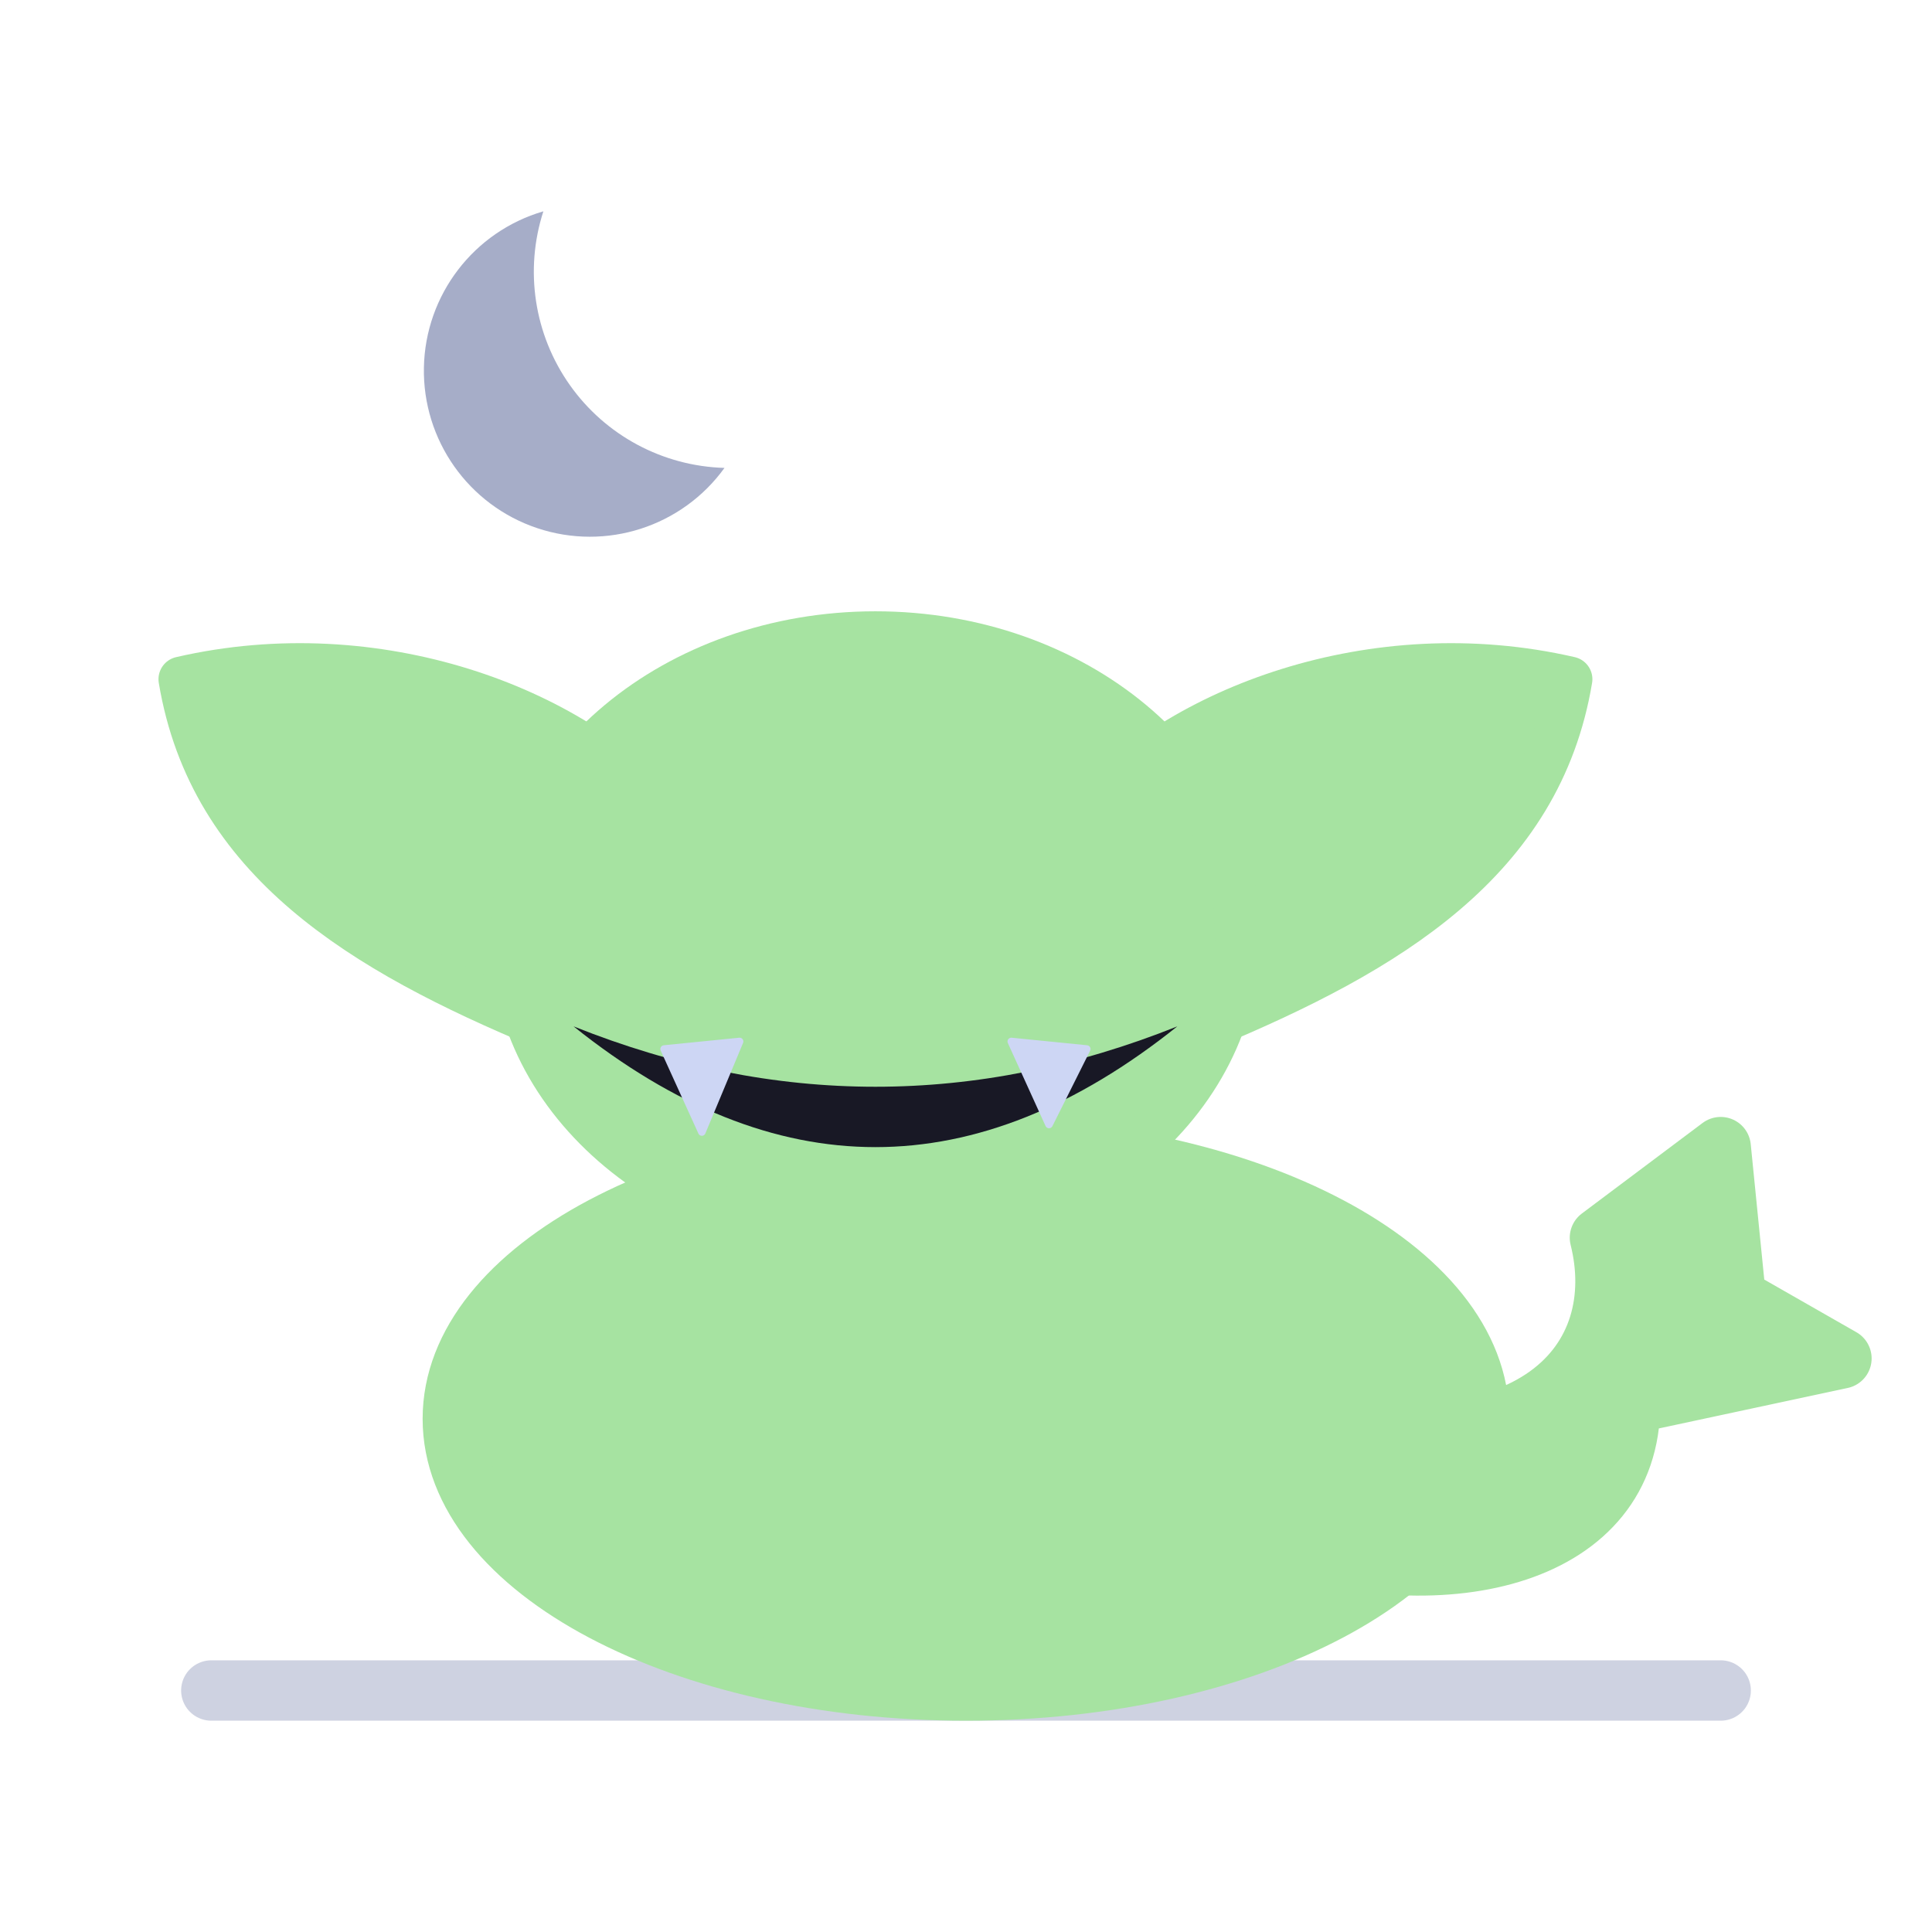
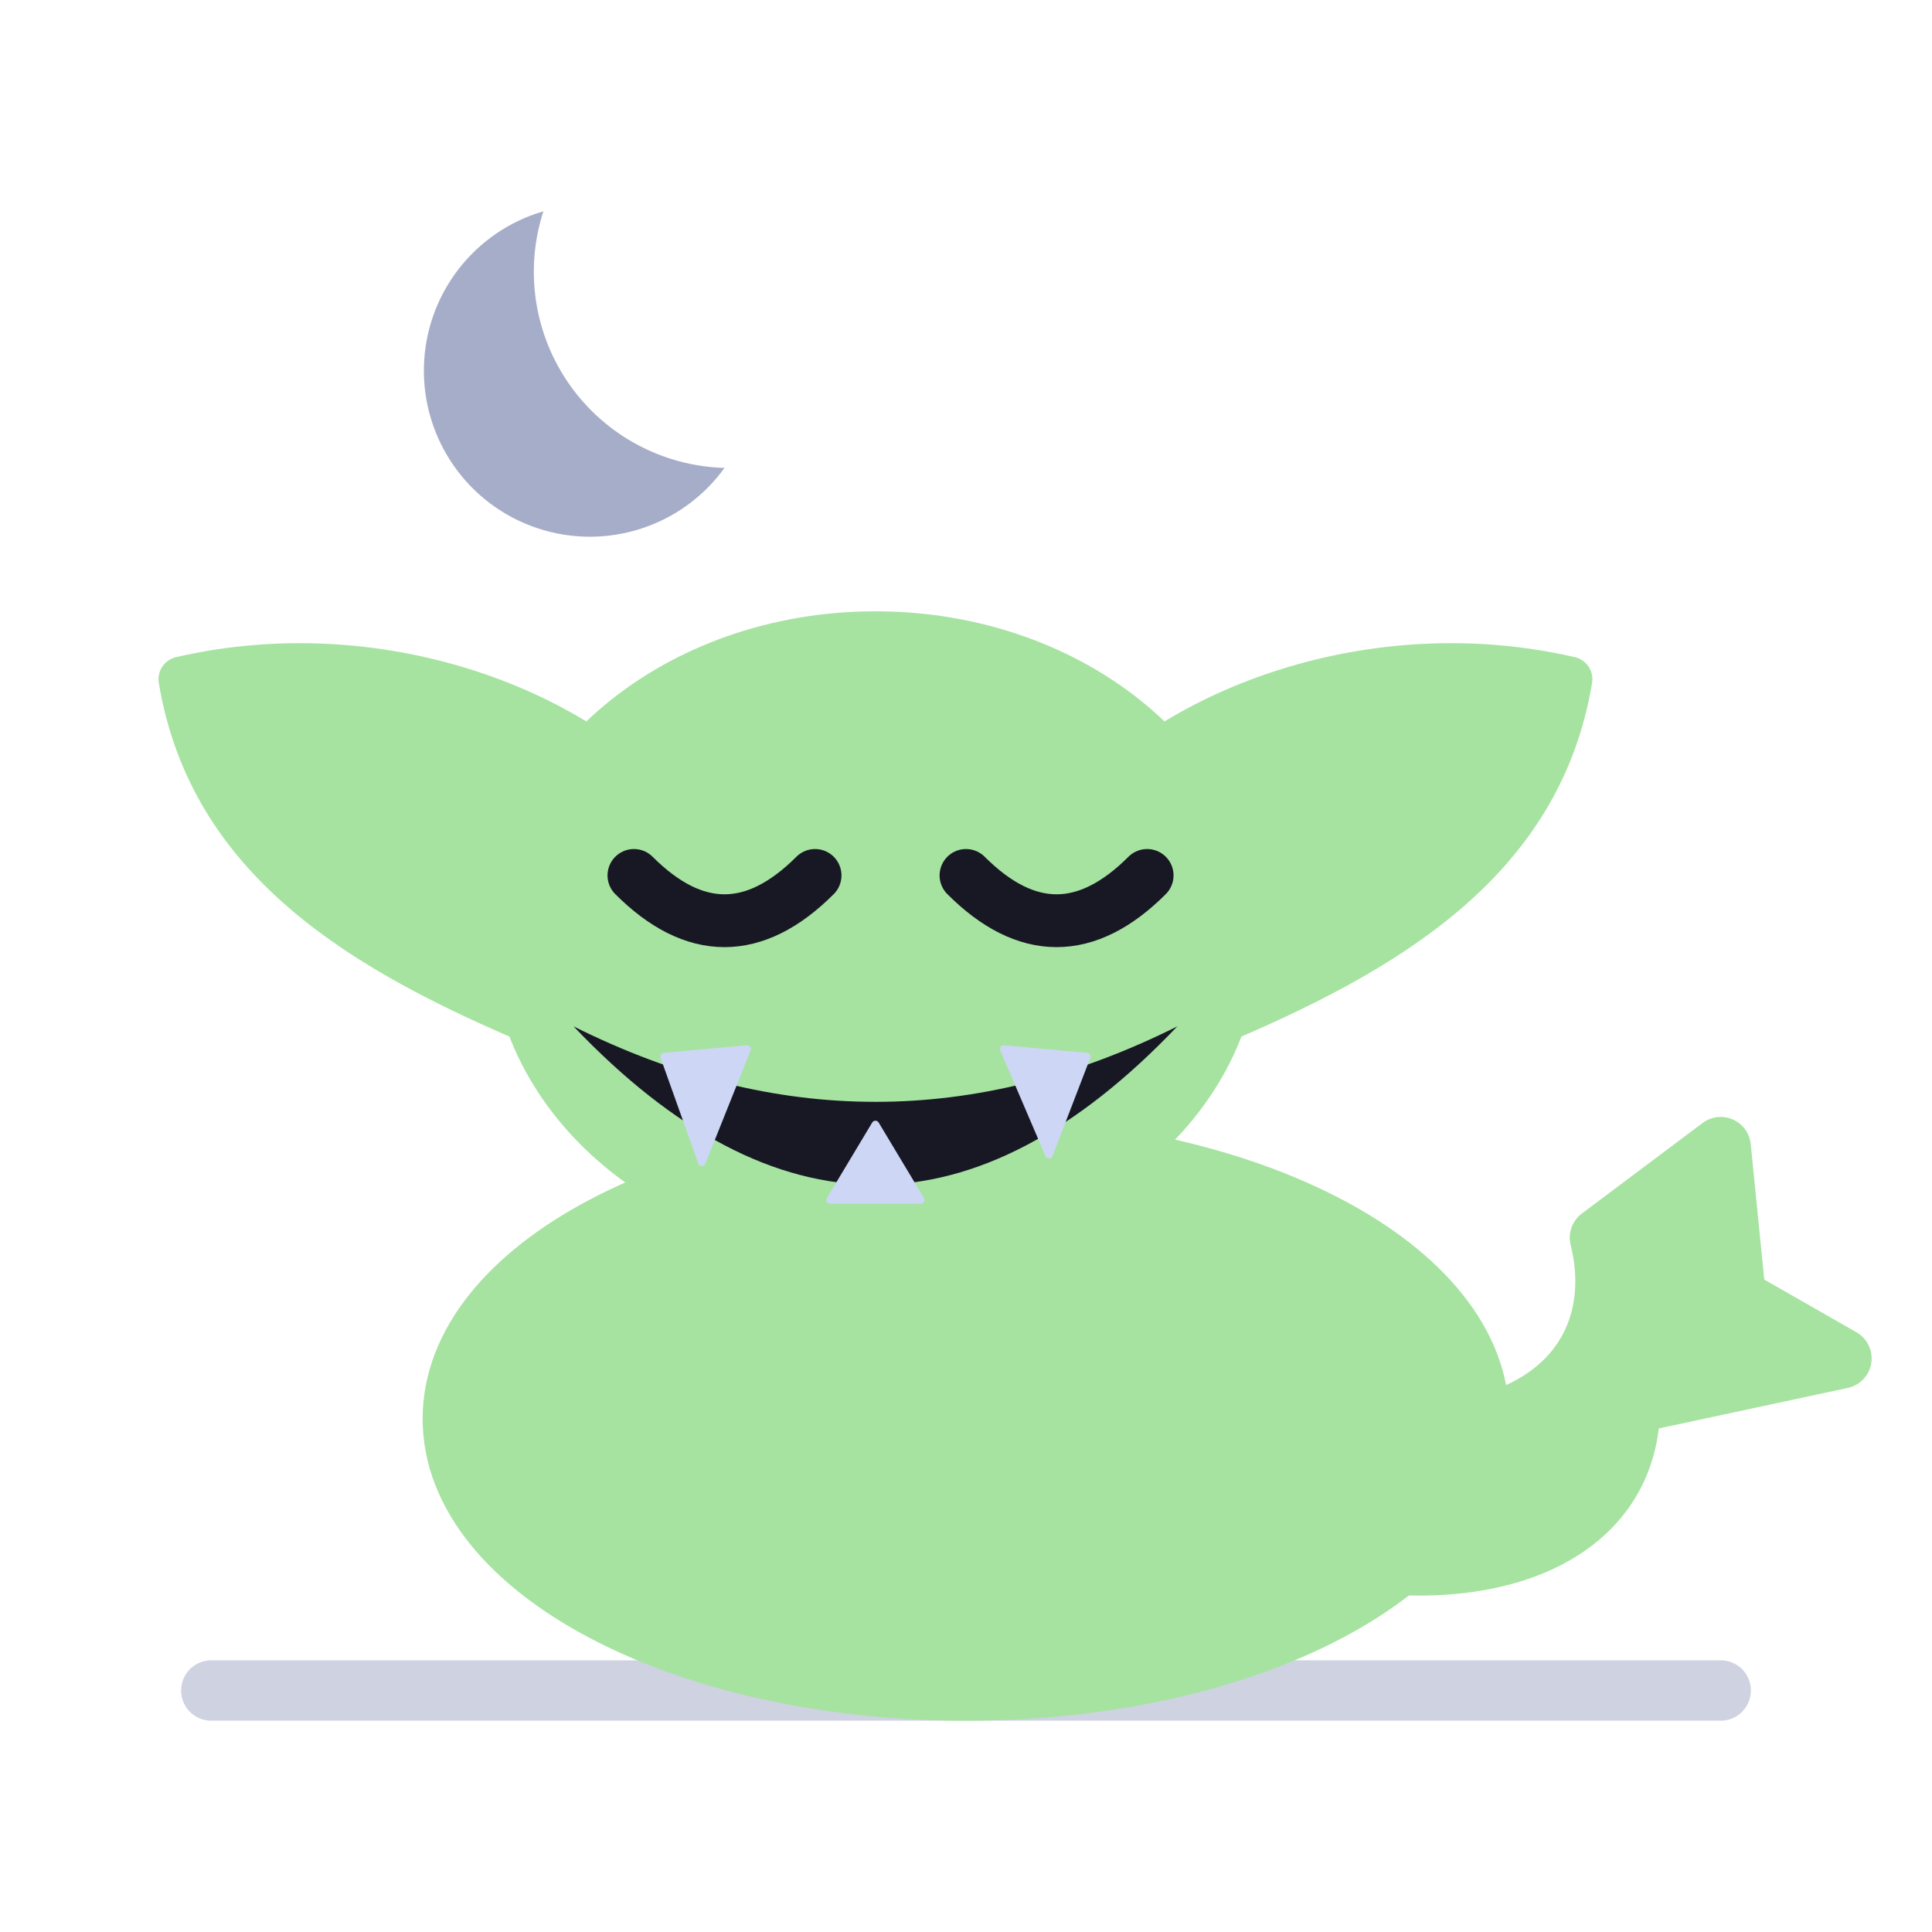
<svg xmlns="http://www.w3.org/2000/svg" viewBox="0 0 128 128" width="128" height="128" role="img" aria-labelledby="t d">
  <style>
    .skin { fill: #a6e3a1; stroke: #a6e3a1; stroke-linejoin: round; stroke-linecap: round; }
    .pale { fill: #cdd6f4; stroke: #cdd6f4; stroke-linejoin: round; stroke-linecap: round; }
    .dark { fill: #181825; }
    .moon { fill: #a6adc8; stroke: none; }
+     .lid  { fill: none; stroke: #181825; stroke-width: 3.5; stroke-linecap: round; }
    .sub  { fill: none; stroke: #a6adc8; stroke-width: 4; stroke-linecap: round; }
    @media (prefers-color-scheme: light) {
      .skin { fill: #40a02b; stroke: #40a02b; }
      .pale { fill: #eff1f5; stroke: #eff1f5; }
      .dark { fill: #dce0e8; }
      .moon { fill: #7c7f93; }
+       .lid  { stroke: #dce0e8; }
      .sub  { stroke: #7c7f93; }
    }
  </style>
  <path class="sub" d="M 14 112 H 114" opacity="0.55" />
  <path class="moon" d="M 36 14 a 11 11 0 1 0 12 17 a 13 13 0 0 1 -12 -17 z" />
  <path class="skin" stroke-width="4" d="M 84 94 C 102 98 108 90 106 82 L 114 76 L 115 86 L 122 90 L 108 93 C 108 103 96 106 84 102 Z" />
  <ellipse class="skin" cx="64" cy="94" rx="34" ry="18" stroke-width="4" />
  <g transform="translate(58 62) scale(0.5)">
    <path class="skin" stroke-width="6" d="M -28 -16 C -40 -30 -66 -40 -92 -34 C -88 -10 -68 2 -44 12 Z" />
    <path class="skin" stroke-width="6" d="M 28 -16 C 40 -30 66 -40 92 -34 C 88 -10 68 2 44 12 Z" />
    <ellipse class="skin" rx="48" ry="40" stroke-width="6" />
-     <path class="dark" d="M -40 12 Q 0 44 40 12 Q 0 28 -40 12 Z" />
-     <path class="pale" d="M -28 15 L -18 14 L -23 26 Z" />
-     <path class="pale" d="M 18 14 L 28 15 L 23 25 Z" />
+     <path class="dark" d="M -40 12 Q 0 54 40 12 Q 0 32 -40 12 Z" />
+     <path class="pale" d="M -28 16 L -17 15 L -23 30 Z" />
+     <path class="pale" d="M 17 15 L 28 16 L 23 29 Z" />
+     <path class="pale" d="M -6 35 L 6 35 L 0 25 Z" />
  </g>
-   <path class="dark" stroke-width="3.5" style="fill:none" d="M 42 58 Q 48 64 54 58 M 64 58 Q 70 64 76 58" />
+   <path class="lid" d="M 42 58 Q 48 64 54 58 M 64 58 Q 70 64 76 58" />
</svg>
